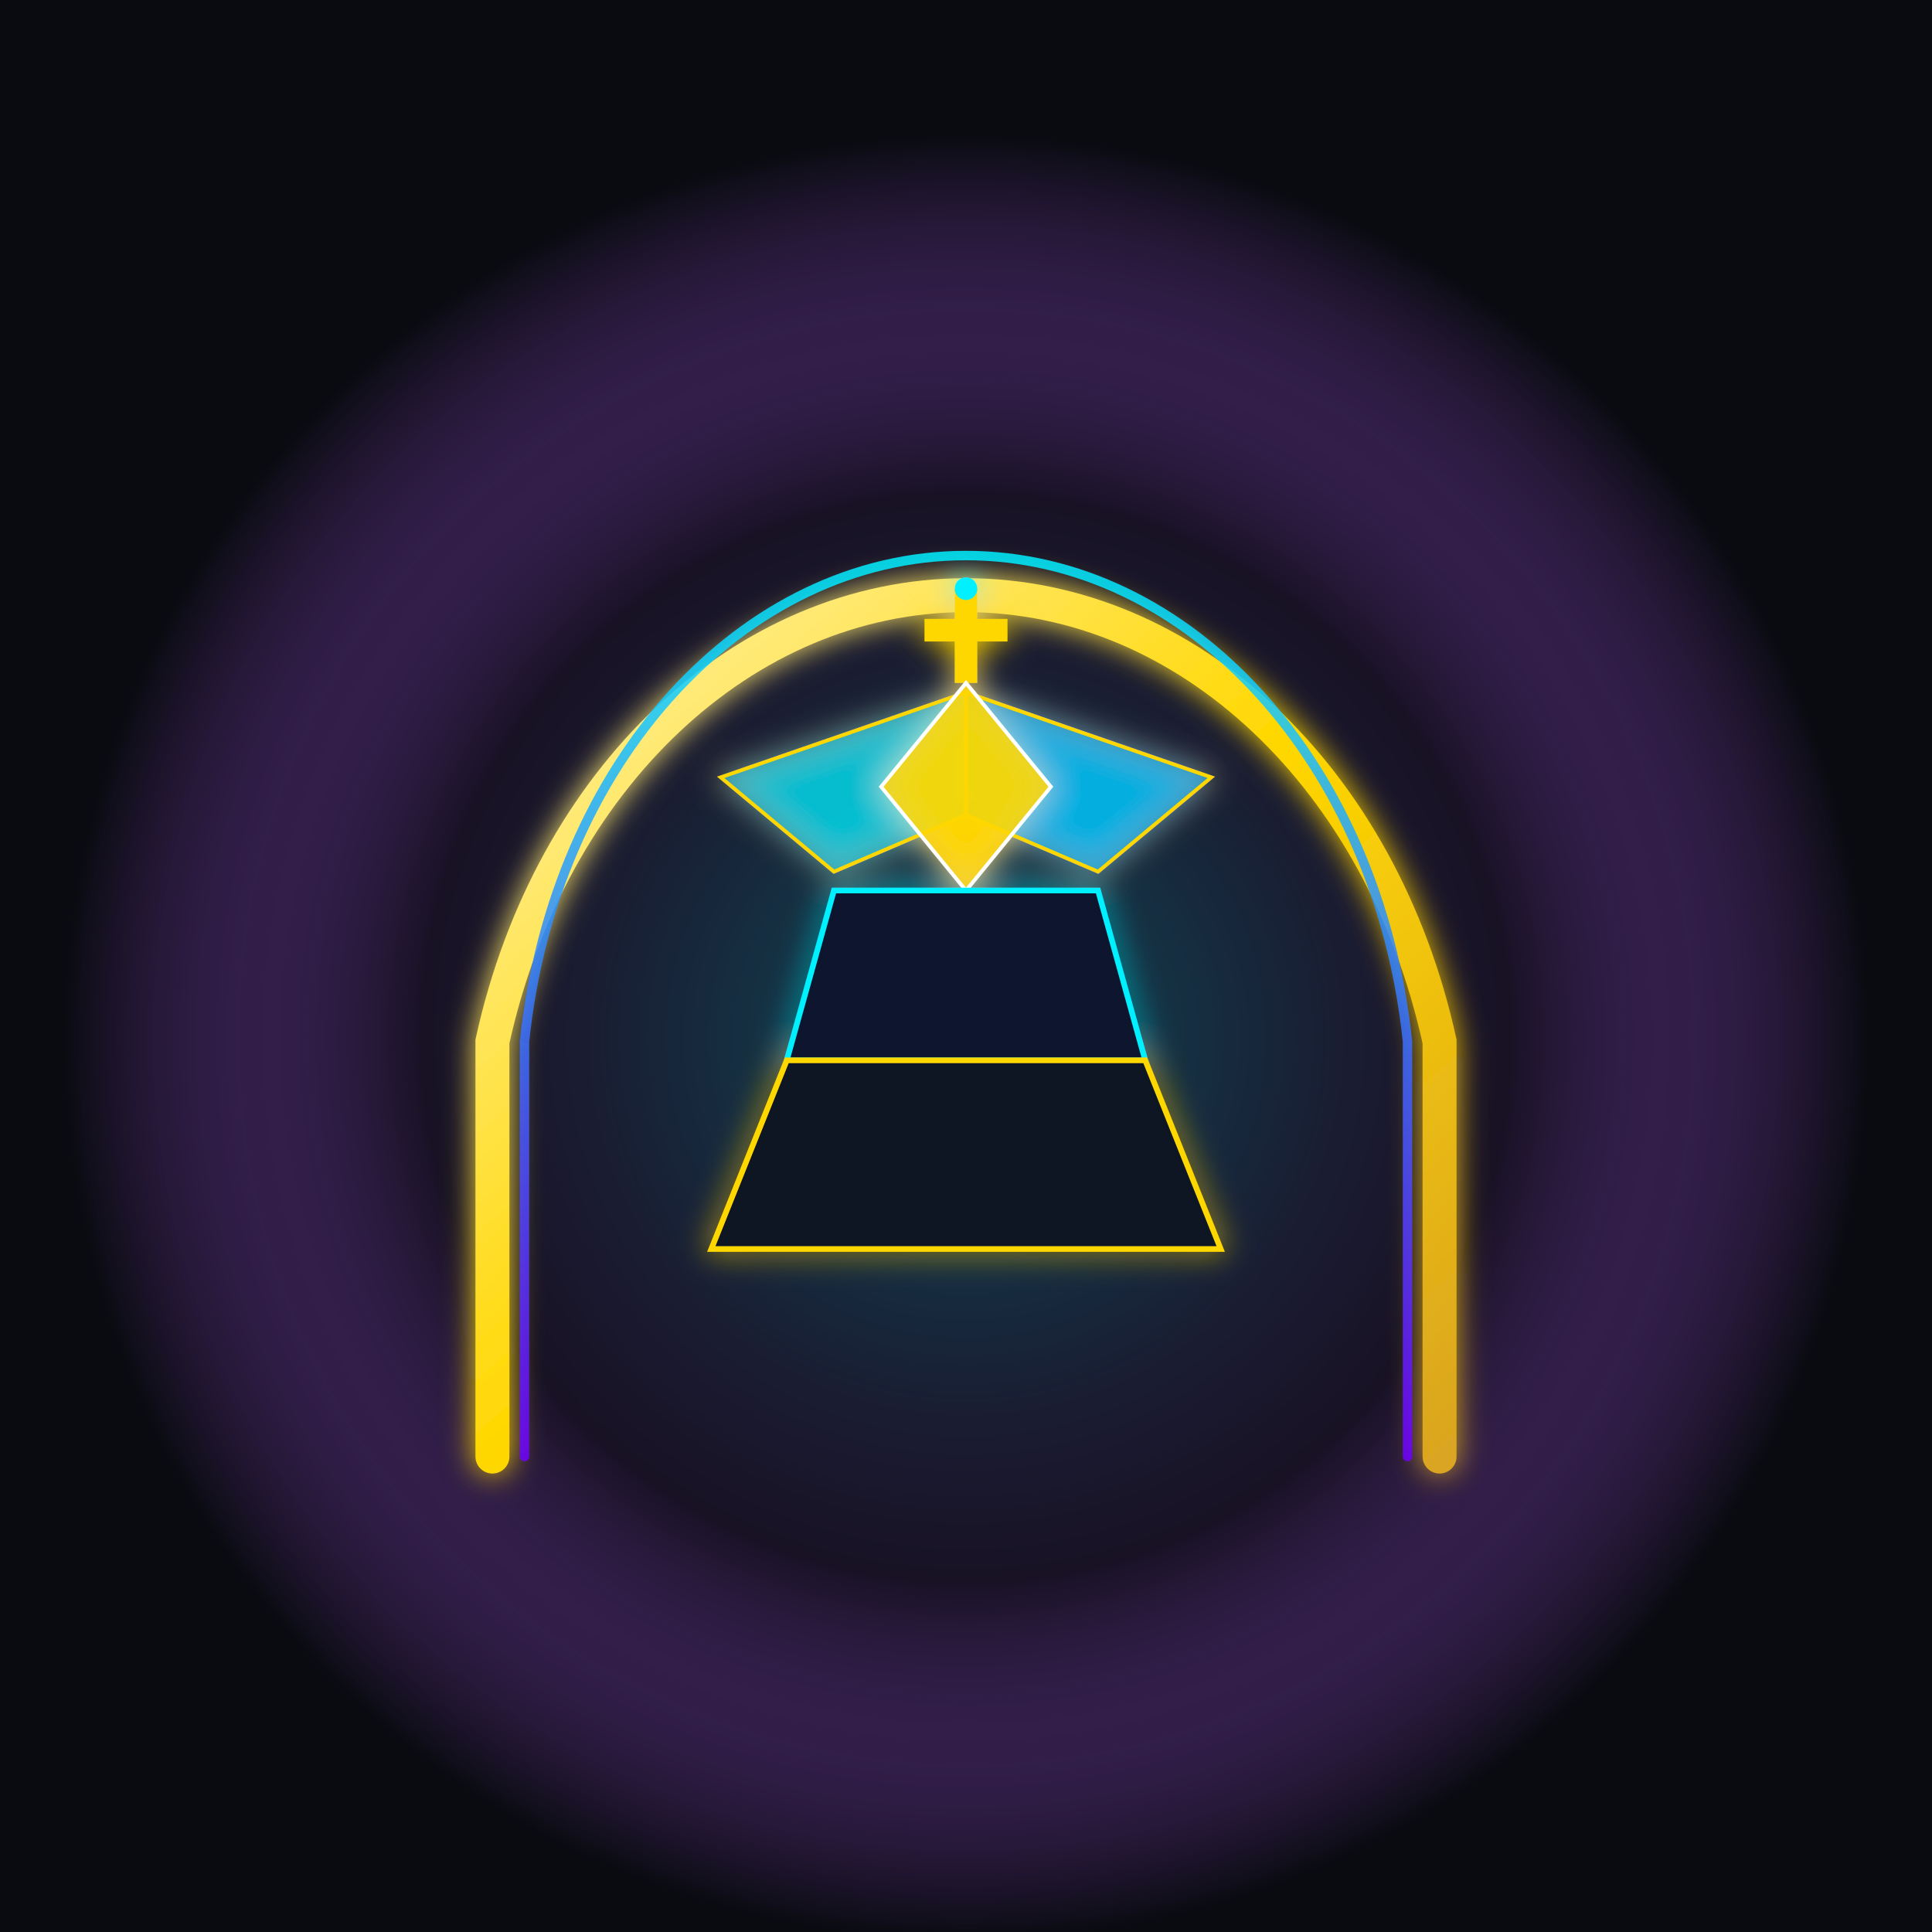
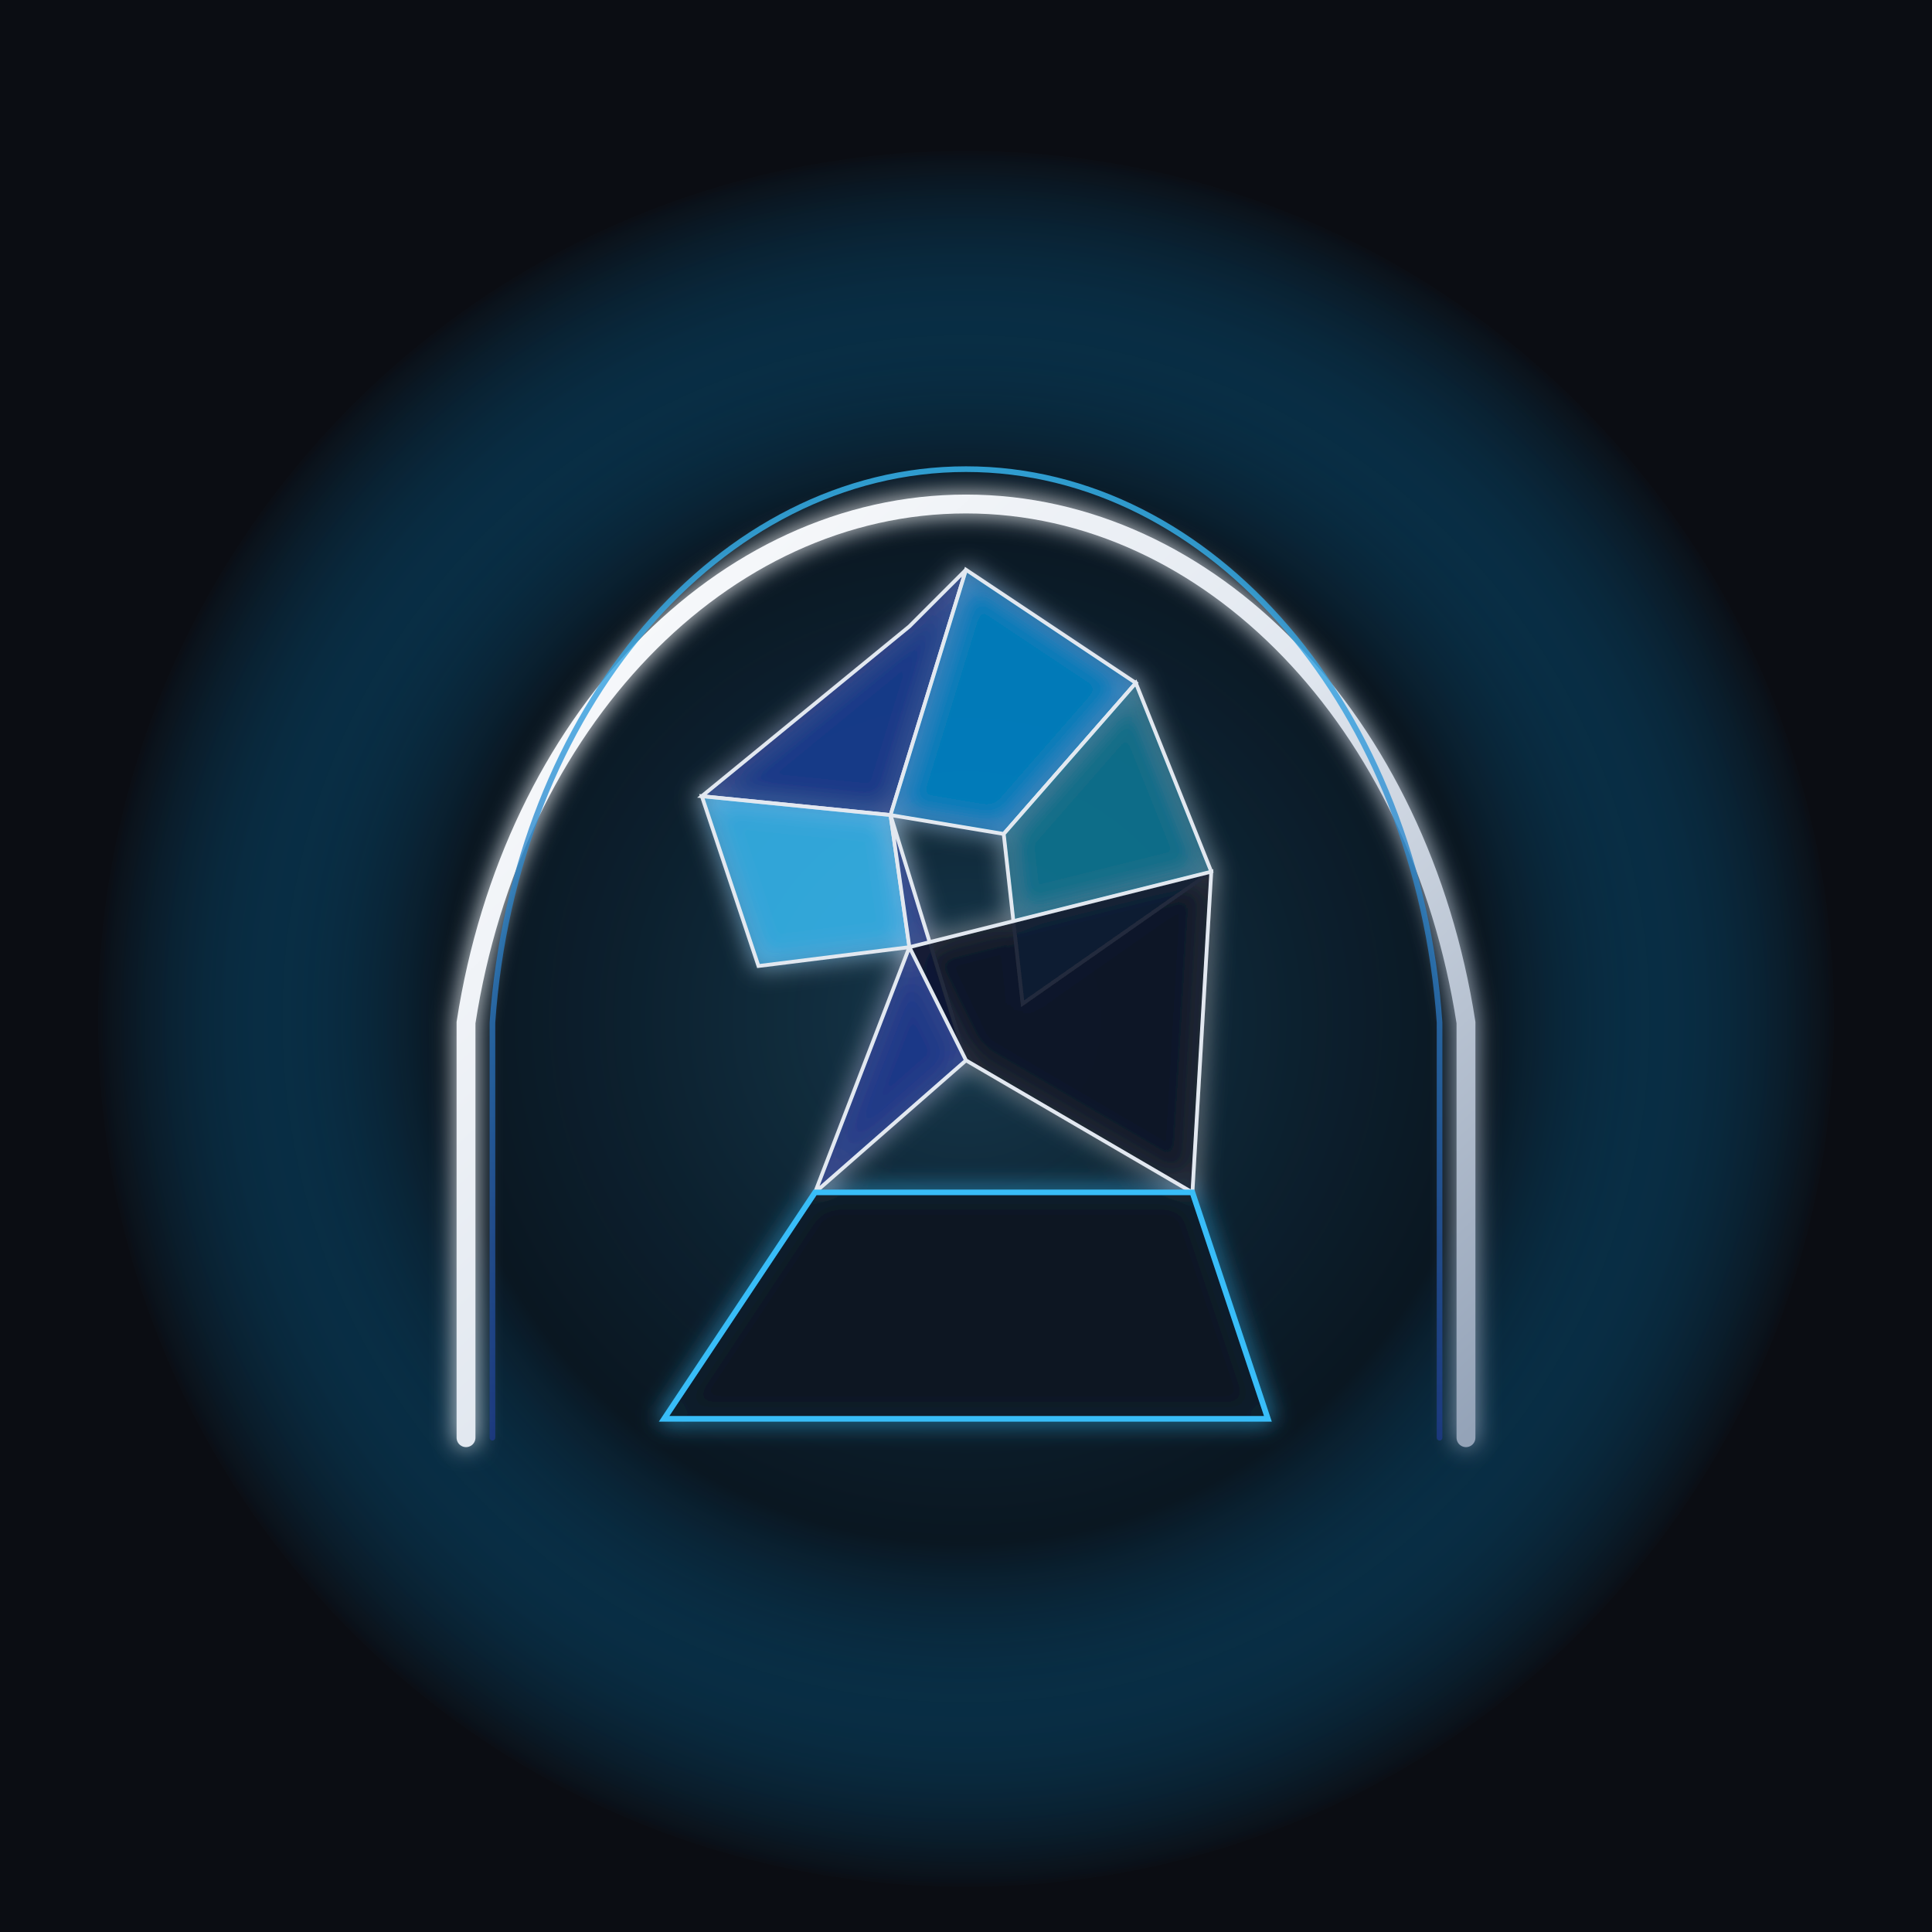
<svg xmlns="http://www.w3.org/2000/svg" viewBox="0 0 1024 1024" width="1024" height="1024">
  <defs>
    <radialGradient id="bgGlow" cx="50%" cy="50%" r="50%">
-       <stop offset="0%" stop-color="#00F0FF" stop-opacity="0.30" />
-       <stop offset="60%" stop-color="#9D4EDD" stop-opacity="0.10" />
-       <stop offset="100%" stop-color="#090B10" stop-opacity="1.0" />
+       <stop offset="0%" stop-color="#38BDF8" stop-opacity="0.25" />
+       <stop offset="60%" stop-color="#0284C7" stop-opacity="0.08" />
+       <stop offset="100%" stop-color="#0B0D13" stop-opacity="1.0" />
    </radialGradient>
-     <linearGradient id="goldArch" x1="0%" y1="0%" x2="100%" y2="100%">
-       <stop offset="0%" stop-color="#FFF3B0" />
-       <stop offset="50%" stop-color="#FFD700" />
-       <stop offset="100%" stop-color="#DAA520" />
+     <linearGradient id="platGrad" x1="0%" y1="0%" x2="100%" y2="100%">
+       <stop offset="0%" stop-color="#FFFFFF" />
+       <stop offset="50%" stop-color="#E2E8F0" />
+       <stop offset="100%" stop-color="#94A3B8" />
    </linearGradient>
-     <linearGradient id="cyanAccent" x1="0%" y1="0%" x2="0%" y2="100%">
-       <stop offset="0%" stop-color="#00F0FF" />
-       <stop offset="100%" stop-color="#7000FF" />
+     <linearGradient id="sapphireGrad" x1="0%" y1="0%" x2="0%" y2="100%">
+       <stop offset="0%" stop-color="#38BDF8" />
+       <stop offset="100%" stop-color="#1E3A8A" />
    </linearGradient>
    <filter id="glow">
-       <feGaussianBlur stdDeviation="8" result="coloredBlur" />
+       <feGaussianBlur stdDeviation="6" result="coloredBlur" />
      <feMerge>
        <feMergeNode in="coloredBlur" />
        <feMergeNode in="SourceGraphic" />
      </feMerge>
    </filter>
  </defs>
-   <rect width="1024" height="1024" fill="#090B10" />
-   <circle cx="512" cy="550" r="480" fill="url(#bgGlow)" />
-   <path d="M 261 772 L 261 552 A 260 320 0 0 1 763 552 L 763 772" fill="none" stroke="url(#goldArch)" stroke-width="18" stroke-linecap="round" filter="url(#glow)" />
-   <path d="M 278 772 L 278 552 A 236 296 0 0 1 746 552 L 746 772" fill="none" stroke="url(#cyanAccent)" stroke-width="5" stroke-linecap="round" opacity="0.85" />
-   <line x1="222" y1="772" x2="802" y2="772" stroke="url(#goldArch)" stroke-width="12" stroke-linecap="round" />
+   <rect width="1024" height="1024" fill="#0B0D13" />
+   <circle cx="512" cy="540" r="460" fill="url(#bgGlow)" />
+   <path d="M 247 762 L 247 542 A 270 340 0 0 1 777 542 L 777 762" fill="none" stroke="url(#platGrad)" stroke-width="10" stroke-linecap="round" filter="url(#glow)" />
+   <path d="M 261 762 L 261 542 A 252 322 0 0 1 763 542 L 763 762" fill="none" stroke="url(#sapphireGrad)" stroke-width="3" stroke-linecap="round" opacity="0.8" />
+   <line x1="212" y1="762" x2="812" y2="762" stroke="url(#platGrad)" stroke-width="8" stroke-linecap="round" />
  <g filter="url(#glow)">
-     <rect x="506" y="312" width="12" height="50" fill="#FFD700" />
-     <rect x="490" y="328" width="44" height="12" fill="#FFD700" />
-     <circle cx="512" cy="312" r="6" fill="#00F0FF" />
-     <polygon points="512,367 382,412 442,462 512,432" fill="#00F0FF" fill-opacity="0.5" stroke="#FFD700" stroke-width="2" />
-     <polygon points="512,367 642,412 582,462 512,432" fill="#00C8FF" fill-opacity="0.6" stroke="#FFD700" stroke-width="2" />
-     <polygon points="512,362 467,417 512,472 557,417" fill="#FFD700" fill-opacity="0.9" stroke="#FFFFFF" stroke-width="2" />
-     <polygon points="442,472 582,472 607,562 417,562" fill="#0F192D" stroke="#00F0FF" stroke-width="3" />
-     <polygon points="417,562 607,562 647,662 377,662" fill="#0C1424" stroke="#FFD700" stroke-width="3" />
+     <polygon points="512,302 482,332 372,422 472,432" fill="#1E3A8A" fill-opacity="0.8" stroke="#E2E8F0" stroke-width="2" />
+     <polygon points="512,302 472,432 532,442 602,362" fill="#0284C7" fill-opacity="0.7" stroke="#E2E8F0" stroke-width="2" />
+     <polygon points="602,362 532,442 542,532 642,462" fill="#0E7490" fill-opacity="0.7" stroke="#E2E8F0" stroke-width="2" />
+     <polygon points="372,422 402,512 482,502 472,432" fill="#38BDF8" fill-opacity="0.6" stroke="#E2E8F0" stroke-width="2" />
+     <polygon points="472,432 482,502 432,632 512,562" fill="#1E3A8A" fill-opacity="0.85" stroke="#E2E8F0" stroke-width="2" />
+     <polygon points="482,502 642,462 632,632 512,562" fill="#0F172A" fill-opacity="0.9" stroke="#E2E8F0" stroke-width="2" />
+     <polygon points="432,632 632,632 672,752 352,752" fill="#0B1324" fill-opacity="0.95" stroke="#38BDF8" stroke-width="3" />
  </g>
</svg>
